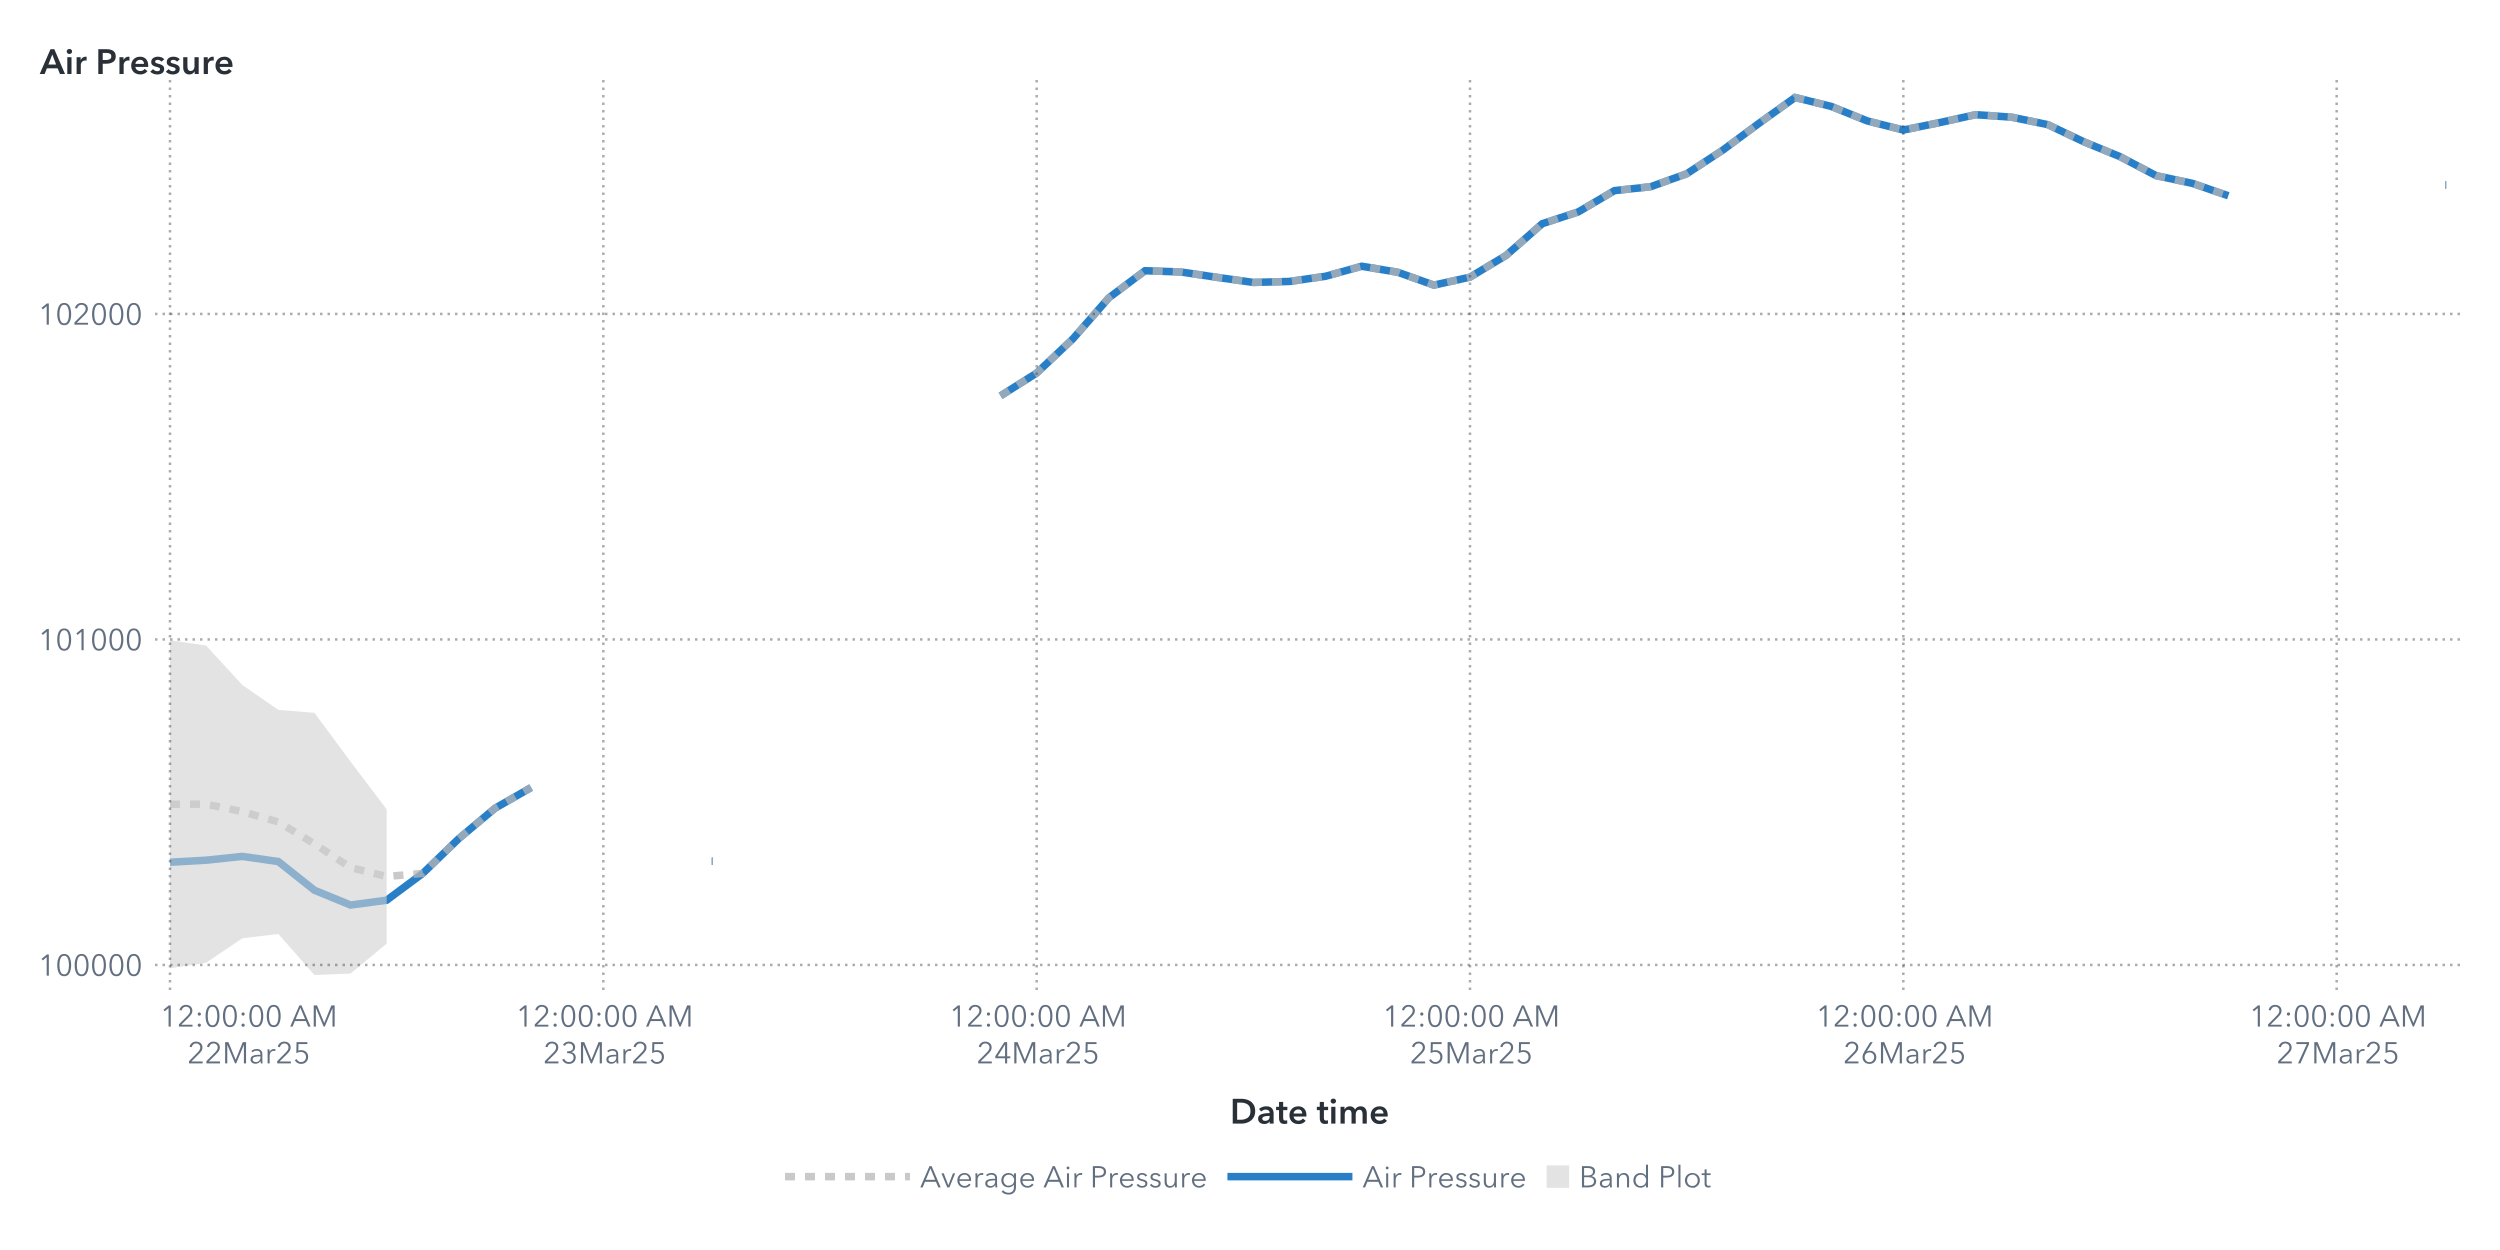
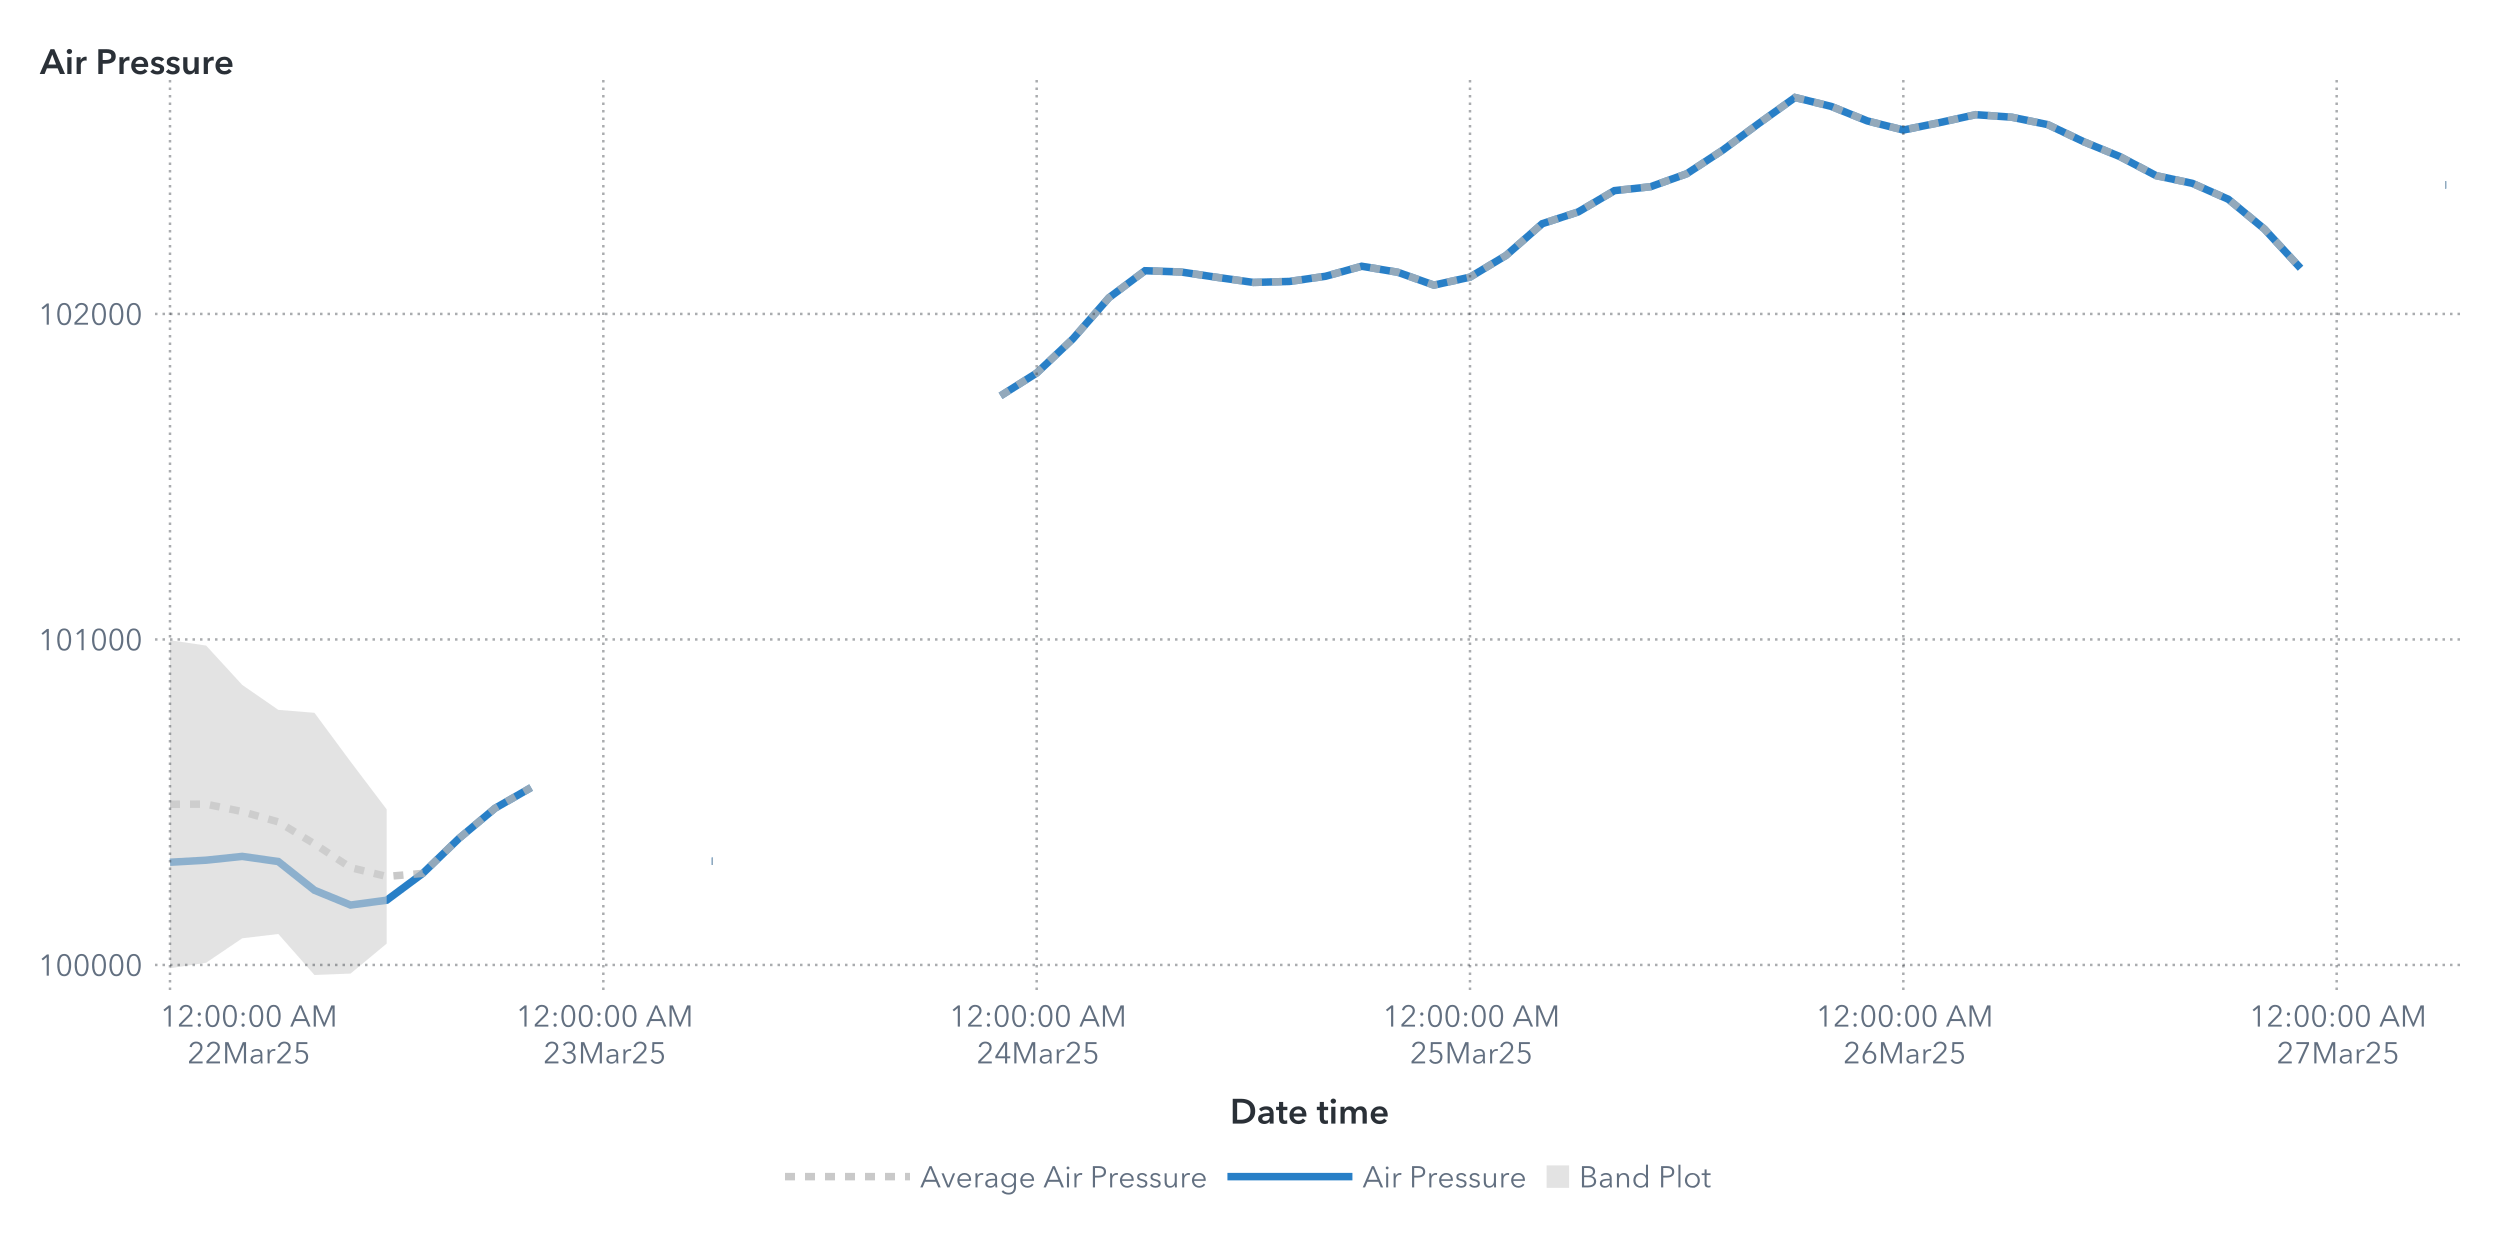
<svg xmlns="http://www.w3.org/2000/svg" xmlns:xlink="http://www.w3.org/1999/xlink" version="1.1" width="1000" height="500" viewBox="0 0 1000 500">
  <rect x="0" y="0" width="1000" height="500" fill="#ffffff">
</rect>
  <g>
    <rect x="0" y="0" rx="5" ry="5" width="1000.0" height="500.0" fill="#ffffff" opacity="0">
</rect>
    <rect x="0" y="0" rx="5" ry="5" width="1000.0" height="500.0" fill="#ffffff" opacity="0">
</rect>
    <rect x="0" y="0" rx="5" ry="5" width="1000.0" height="500.0" fill="#ffffff" opacity="0">
</rect>
    <rect x="0" y="0" rx="5" ry="5" width="1000.0" height="500.0" fill="#ffffff" opacity="0">
</rect>
    <g transform=" translate(16.0 -16.0)">
      <defs>
        <clipPath id="ClipPath0">
          <rect x="46" y="46" width="925" height="366">
</rect>
        </clipPath>
      </defs>
      <g clip-path="url(#ClipPath0)">
        <defs>
          <clipPath id="ClipPath1">
            <rect x="46" y="48" width="923" height="364">
</rect>
          </clipPath>
        </defs>
        <g clip-path="url(#ClipPath1)">
          <g transform="">
            <polyline id="Polyline_75" points="52.0,360.9  66.44,360.08  80.89,358.56  95.33,360.62  109.78,372.1  124.22,378.02  138.67,376.08  153.11,365.36  167.56,351.4  182.0,339.3  196.44,331.02 " fill="none" stroke="#287fc7" stroke-width="3.0">
</polyline>
            <polyline id="Polyline_75" points="268.67,360.5  269.17,360.5 " fill="none" stroke="#287fc7" stroke-width="3.0">
</polyline>
-             <polyline id="Polyline_75" points="384.22,174.33  398.67,165.21  413.11,151.58  427.56,135.1  442.0,124.29  456.44,124.8  470.89,126.95  485.33,128.97  499.78,128.58  514.22,126.51  528.67,122.5  543.11,124.9  557.56,130.05  572.0,126.86  586.44,118.16  600.89,105.48  615.33,100.75  629.78,92.25  644.22,90.69  658.67,85.51  673.11,76.05  687.56,65.35  702.0,55.0  716.44,58.55  730.89,64.36  745.33,68.01  759.78,65.06  774.22,61.87  788.67,62.88  803.11,65.85  817.56,72.73  832.0,78.66  846.44,86.26  860.89,89.33  875.33,94.31 " fill="none" stroke="#287fc7" stroke-width="3.0">
+             <polyline id="Polyline_75" points="384.22,174.33  398.67,165.21  413.11,151.58  427.56,135.1  442.0,124.29  456.44,124.8  470.89,126.95  485.33,128.97  499.78,128.58  514.22,126.51  528.67,122.5  543.11,124.9  557.56,130.05  572.0,126.86  586.44,118.16  600.89,105.48  615.33,100.75  629.78,92.25  644.22,90.69  658.67,85.51  673.11,76.05  687.56,65.35  702.0,55.0  716.44,58.55  730.89,64.36  745.33,68.01  759.78,65.06  774.22,61.87  788.67,62.88  803.11,65.85  817.56,72.73  832.0,78.66  846.44,86.26  860.89,89.33  875.33,95.71  889.78,107.63  904.22,123.29 " fill="none" stroke="#287fc7" stroke-width="3.0">
</polyline>
            <polyline id="Polyline_75" points="962.0,89.95  962.5,89.95 " fill="none" stroke="#287fc7" stroke-width="3.0">
</polyline>
          </g>
          <g transform="">
            <polyline id="Polyline_204" points="52.0,337.71  66.44,337.66  80.89,340.64  95.33,344.77  109.78,353.56  124.22,363.04  138.67,366.59  153.11,365.36  167.56,351.4  182.0,339.3  196.44,331.02 " fill="none" stroke="#b7b7b7" stroke-width="3.0" stroke-dasharray="4,4" opacity="0.75">
</polyline>
            <polyline id="Polyline_204" points="268.67,360.5  269.17,360.5 " fill="none" stroke="#b7b7b7" stroke-width="3.0" stroke-dasharray="4,4" opacity="0.75">
</polyline>
-             <polyline id="Polyline_204" points="384.22,174.33  398.67,165.21  413.11,151.58  427.56,135.1  442.0,124.29  456.44,124.8  470.89,126.95  485.33,128.97  499.78,128.58  514.22,126.51  528.67,122.5  543.11,124.9  557.56,130.05  572.0,126.86  586.44,118.16  600.89,105.48  615.33,100.75  629.78,92.25  644.22,90.69  658.67,85.51  673.11,76.05  687.56,65.35  702.0,55.0  716.44,58.55  730.89,64.36  745.33,68.01  759.78,65.06  774.22,61.87  788.67,62.88  803.11,65.85  817.56,72.73  832.0,78.66  846.44,86.26  860.89,89.33  875.33,94.31 " fill="none" stroke="#b7b7b7" stroke-width="3.0" stroke-dasharray="4,4" opacity="0.75">
+             <polyline id="Polyline_204" points="384.22,174.33  398.67,165.21  413.11,151.58  427.56,135.1  442.0,124.29  456.44,124.8  470.89,126.95  485.33,128.97  499.78,128.58  514.22,126.51  528.67,122.5  543.11,124.9  557.56,130.05  572.0,126.86  586.44,118.16  600.89,105.48  615.33,100.75  629.78,92.25  644.22,90.69  658.67,85.51  673.11,76.05  687.56,65.35  702.0,55.0  716.44,58.55  730.89,64.36  745.33,68.01  759.78,65.06  774.22,61.87  788.67,62.88  803.11,65.85  817.56,72.73  832.0,78.66  846.44,86.26  860.89,89.33  875.33,95.71  889.78,107.63  904.22,123.29 " fill="none" stroke="#b7b7b7" stroke-width="3.0" stroke-dasharray="4,4" opacity="0.75">
</polyline>
            <polyline id="Polyline_204" points="962.0,89.95  962.5,89.95 " fill="none" stroke="#b7b7b7" stroke-width="3.0" stroke-dasharray="4,4" opacity="0.75">
</polyline>
          </g>
          <g transform="">
            <polygon points="52.0,403.31  66.44,401.09  80.89,391.32  95.33,389.59  109.78,406.0  124.22,405.43  138.67,393.44  138.67,339.75  124.22,320.65  109.78,301.12  95.33,299.95  80.89,289.97  66.44,274.22  52.0,272.1 " fill="#d1d1d1" fill-opacity="0.6">
</polygon>
          </g>
        </g>
        <path d="M46.0 401.98L969.0 401.98" stroke="#2a3037" stroke-dasharray="1,2" fill="none" opacity="0.4">
</path>
        <path d="M46.0 271.78L969.0 271.78" stroke="#2a3037" stroke-dasharray="1,2" fill="none" opacity="0.4">
</path>
        <path d="M46.0 141.58L969.0 141.58" stroke="#2a3037" stroke-dasharray="1,2" fill="none" opacity="0.4">
</path>
        <path d="M52.0 412.0L52.0 48.0" stroke="#2a3037" stroke-dasharray="1,2" fill="none" opacity="0.4">
</path>
        <path d="M225.33 412.0L225.33 48.0" stroke="#2a3037" stroke-dasharray="1,2" fill="none" opacity="0.4">
</path>
        <path d="M398.67 412.0L398.67 48.0" stroke="#2a3037" stroke-dasharray="1,2" fill="none" opacity="0.4">
</path>
        <path d="M572.0 412.0L572.0 48.0" stroke="#2a3037" stroke-dasharray="1,2" fill="none" opacity="0.4">
</path>
        <path d="M745.33 412.0L745.33 48.0" stroke="#2a3037" stroke-dasharray="1,2" fill="none" opacity="0.4">
</path>
        <path d="M918.67 412.0L918.67 48.0" stroke="#2a3037" stroke-dasharray="1,2" fill="none" opacity="0.4">
</path>
      </g>
      <defs>
        <clipPath id="ClipPath2">
          <rect x="0" y="49" width="46" height="363">
</rect>
        </clipPath>
      </defs>
      <g clip-path="url(#ClipPath2)">
        <g fill="#626f80" stroke="#626f80" transform="translate(-0.76 406.28) scale(0.012 -0.012)">
          <defs>
            <path id="g49/TT0" d="M358.0 0 L286.0 0 L286.0 619.0 L158.0 510.0 L114.0 560.0 L294.0 708.0 L358.0 708.0 L358.0 0Z">
</path>
          </defs>
          <use x="0" y="0" xlink:href="#g49/TT0" />
          <defs>
            <path id="g48/TT0" d="M522.0 353.0Q 522.0,195.0  467.0,88.5 T 290.0,-18.0 Q 167.0,-18.0  112.5,88.5 T 58.0,353.0 Q 58.0,512.0  112.5,619.0 T 290.0,726.0 Q 412.0,726.0  467.0,618.5 T 522.0,353.0 Z M131.0 353.0Q 131.0,226.0  167.5,135.0 T 290.0,44.0 Q 375.0,44.0  412.0,135.5 T 449.0,353.0 Q 449.0,480.0  412.0,572.5 T 290.0,665.0 Q 204.0,665.0  167.5,573.0 T 131.0,353.0 Z">
</path>
          </defs>
          <use x="580.0" y="0" xlink:href="#g48/TT0" />
          <use x="1160.0" y="0" xlink:href="#g48/TT0" />
          <use x="1740.0" y="0" xlink:href="#g48/TT0" />
          <use x="2320.0" y="0" xlink:href="#g48/TT0" />
          <use x="2900.0" y="0" xlink:href="#g48/TT0" />
        </g>
        <text id="Text_462" x="41.0" y="406.28" font-size="9.0pt" font-family="Avenir Next for SAS" fill="#626f80" text-anchor="end" opacity="0">
100000</text>
        <g fill="#626f80" stroke="#626f80" transform="translate(-0.76 276.08) scale(0.012 -0.012)">
          <use x="0" y="0" xlink:href="#g49/TT0" />
          <use x="580.0" y="0" xlink:href="#g48/TT0" />
          <use x="1160.0" y="0" xlink:href="#g49/TT0" />
          <use x="1740.0" y="0" xlink:href="#g48/TT0" />
          <use x="2320.0" y="0" xlink:href="#g48/TT0" />
          <use x="2900.0" y="0" xlink:href="#g48/TT0" />
        </g>
        <text id="Text_463" x="41.0" y="276.08" font-size="9.0pt" font-family="Avenir Next for SAS" fill="#626f80" text-anchor="end" opacity="0">
101000</text>
        <g fill="#626f80" stroke="#626f80" transform="translate(-0.76 145.88) scale(0.012 -0.012)">
          <use x="0" y="0" xlink:href="#g49/TT0" />
          <use x="580.0" y="0" xlink:href="#g48/TT0" />
          <defs>
            <path id="g50/TT0" d="M51.0 0 L51.0 75.0 L341.0 368.0Q 380.0,408.0  403.0,447.0 T 426.0,530.0 Q 426.0,590.0  385.5,627.5 T 286.0,665.0 Q 230.0,665.0  191.0,630.0 T 140.0,539.0  L69.0 553.0Q 84.0,629.0  144.0,677.5 T 286.0,726.0 Q 344.0,726.0  392.5,703.5 T 470.0,637.0 T 499.0,531.0 Q 499.0,469.0  470.0,421.5 T 384.0,317.0  L129.0 64.0 L504.0 64.0 L504.0 0 L51.0 0Z">
</path>
          </defs>
          <use x="1160.0" y="0" xlink:href="#g50/TT0" />
          <use x="1740.0" y="0" xlink:href="#g48/TT0" />
          <use x="2320.0" y="0" xlink:href="#g48/TT0" />
          <use x="2900.0" y="0" xlink:href="#g48/TT0" />
        </g>
        <text id="Text_464" x="41.0" y="145.88" font-size="9.0pt" font-family="Avenir Next for SAS" fill="#626f80" text-anchor="end" opacity="0">
102000</text>
      </g>
      <g fill="#2a3037" stroke="#2a3037" transform="translate(0 45.59) scale(0.014 -0.014)">
        <defs>
          <path id="g65/TT1" d="M300.0 708.0 L409.0 708.0 L714.0 0 L570.0 0 L504.0 162.0 L197.0 162.0 L133.0 0 L-8.0 0 L300.0 708.0Z M460.0 270.0 L351.0 558.0 L240.0 270.0 L460.0 270.0Z">
</path>
        </defs>
        <use x="0" y="0" xlink:href="#g65/TT1" />
        <defs>
          <path id="g105/TT1" d="M133.0 715.0Q 166.0,715.0  188.5,694.5 T 211.0,643.0 Q 211.0,612.0  188.5,591.5 T 133.0,571.0 Q 101.0,571.0  79.0,592.5 T 57.0,643.0 Q 57.0,672.0  79.0,693.5 T 133.0,715.0 Z M74.0 480.0 L194.0 480.0 L194.0 0 L74.0 0 L74.0 480.0Z">
</path>
        </defs>
        <use x="706.0" y="0" xlink:href="#g105/TT1" />
        <defs>
          <path id="g114/TT1" d="M187.0 480.0 L187.0 400.0 L189.0 400.0Q 209.0,443.0  246.0,468.5 T 329.0,494.0 Q 346.0,494.0  358.0,491.0  L358.0 381.0Q 338.0,386.0  321.0,386.0 Q 272.0,386.0  243.0,363.0 T 203.0,310.5 T 192.0,257.0  L192.0 0 L72.0 0 L72.0 480.0 L187.0 480.0Z">
</path>
        </defs>
        <use x="974.0" y="0" xlink:href="#g114/TT1" />
        <defs>
          <path id="g80/TT1" d="M309.0 708.0Q 576.0,708.0  576.0,503.0 Q 576.0,393.0  500.0,343.0 T 301.0,293.0  L204.0 293.0 L204.0 0 L78.0 0 L78.0 708.0 L309.0 708.0Z M449.0 503.0Q 449.0,560.0  407.5,581.0 T 296.0,602.0  L204.0 602.0 L204.0 399.0 L292.0 399.0Q 363.0,399.0  406.0,422.0 T 449.0,503.0 Z">
</path>
        </defs>
        <use x="1588.0" y="0" xlink:href="#g80/TT1" />
        <use x="2198.0" y="0" xlink:href="#g114/TT1" />
        <defs>
          <path id="g101/TT1" d="M529.0 202.0 L164.0 202.0Q 168.0,152.0  208.0,118.0 T 301.0,84.0 Q 384.0,84.0  428.0,146.0  L508.0 82.0Q 437.0,-14.0  302.0,-14.0 Q 228.0,-14.0  169.5,16.5 T 77.5,104.0 T 44.0,237.0 Q 44.0,313.0  77.0,371.5 T 168.0,462.0 T 298.0,494.0 Q 402.0,494.0  466.0,427.0 T 530.0,234.0 Q 530.0,213.0  529.0,202.0 Z M297.0 404.0Q 244.0,404.0  206.0,371.0 T 164.0,288.0  L410.0 288.0Q 410.0,338.0  381.0,371.0 T 297.0,404.0 Z">
</path>
        </defs>
        <use x="2562.0" y="0" xlink:href="#g101/TT1" />
        <defs>
          <path id="g115/TT1" d="M230.0 404.0Q 198.0,404.0  175.5,391.0 T 153.0,352.0 Q 153.0,327.0  176.0,315.0 T 257.0,289.0 Q 325.0,273.0  368.5,241.0 T 412.0,146.0 Q 412.0,64.0  355.5,25.0 T 212.0,-14.0 Q 155.0,-14.0  102.0,7.0 T 15.0,65.0  L94.0 139.0Q 114.0,112.0  146.5,95.5 T 217.0,79.0 Q 248.0,79.0  271.0,93.0 T 294.0,136.0 Q 294.0,164.0  269.5,177.5 T 184.0,205.0 Q 119.0,221.0  80.5,250.5 T 42.0,341.0 Q 42.0,416.0  98.0,455.0 T 233.0,494.0 Q 287.0,494.0  336.0,475.0 T 413.0,421.0  L335.0 352.0Q 318.0,374.0  290.0,389.0 T 230.0,404.0 Z">
</path>
        </defs>
        <use x="3136.0" y="0" xlink:href="#g115/TT1" />
        <use x="3580.0" y="0" xlink:href="#g115/TT1" />
        <defs>
          <path id="g117/TT1" d="M396.0 0 L396.0 77.0 L394.0 77.0Q 377.0,39.0  336.5,12.5 T 245.0,-14.0 Q 157.0,-14.0  112.5,42.5 T 68.0,180.0  L68.0 480.0 L188.0 480.0 L188.0 214.0Q 188.0,86.0  278.0,86.0 Q 332.0,86.0  361.0,124.5 T 390.0,216.0  L390.0 480.0 L510.0 480.0 L510.0 0 L396.0 0Z">
</path>
        </defs>
        <use x="4024.0" y="0" xlink:href="#g117/TT1" />
        <use x="4606.0" y="0" xlink:href="#g114/TT1" />
        <use x="4970.0" y="0" xlink:href="#g101/TT1" />
      </g>
      <text id="Text_465" x="0" y="45.59" font-size="10.5pt" font-family="Avenir Next for SAS" font-weight="bold" fill="#2a3037" text-anchor="start" opacity="0">
Air Pressure</text>
      <defs>
        <clipPath id="ClipPath3">
          <rect x="46" y="412" width="922" height="57">
</rect>
        </clipPath>
      </defs>
      <g clip-path="url(#ClipPath3)">
        <g fill="#626f80" stroke="#626f80" transform="translate(48.0 426.65) scale(0.012 -0.012)">
          <use x="0" y="0" xlink:href="#g49/TT0" />
          <use x="580.0" y="0" xlink:href="#g50/TT0" />
          <defs>
            <path id="g58/TT0" d="M150.0 366.0Q 127.0,366.0  111.5,382.0 T 96.0,420.0 Q 96.0,442.0  111.5,458.0 T 150.0,474.0 Q 173.0,474.0  188.5,458.0 T 204.0,420.0 Q 204.0,398.0  188.5,382.0 T 150.0,366.0 Z M150.0 -6.0Q 127.0,-6.0  111.5,10.0 T 96.0,48.0 Q 96.0,70.0  111.5,86.0 T 150.0,102.0 Q 173.0,102.0  188.5,86.0 T 204.0,48.0 Q 204.0,26.0  188.5,10.0 T 150.0,-6.0 Z">
</path>
          </defs>
          <use x="1160.0" y="0" xlink:href="#g58/TT0" />
          <use x="1460.0" y="0" xlink:href="#g48/TT0" />
          <use x="2040.0" y="0" xlink:href="#g48/TT0" />
          <use x="2620.0" y="0" xlink:href="#g58/TT0" />
          <use x="2920.0" y="0" xlink:href="#g48/TT0" />
          <use x="3500.0" y="0" xlink:href="#g48/TT0" />
          <defs>
            <path id="g65/TT0" d="M89.0 0 L10.0 0 L316.0 708.0 L386.0 708.0 L690.0 0 L610.0 0 L532.0 186.0 L166.0 186.0 L89.0 0Z M193.0 252.0 L505.0 252.0 L349.0 628.0 L193.0 252.0Z">
</path>
          </defs>
          <use x="4330.0" y="0" xlink:href="#g65/TT0" />
          <defs>
            <path id="g77/TT0" d="M444.0 122.0 L445.0 122.0 L682.0 708.0 L792.0 708.0 L792.0 0 L720.0 0 L720.0 615.0 L718.0 615.0 L462.0 0 L424.0 0 L168.0 615.0 L166.0 615.0 L166.0 0 L94.0 0 L94.0 708.0 L204.0 708.0 L444.0 122.0Z">
</path>
          </defs>
          <use x="5030.0" y="0" xlink:href="#g77/TT0" />
        </g>
        <text x="83.0" y="426.65" font-size="9.0pt" font-family="Avenir Next for SAS" fill="#626f80" text-anchor="middle" opacity="0">
12:00:00 AM</text>
        <g fill="#626f80" stroke="#626f80" transform="translate(59.0 441.35) scale(0.012 -0.012)">
          <use x="0" y="0" xlink:href="#g50/TT0" />
          <use x="580.0" y="0" xlink:href="#g50/TT0" />
          <use x="1160.0" y="0" xlink:href="#g77/TT0" />
          <defs>
            <path id="g97/TT0" d="M260.0 423.0Q 220.0,423.0  183.0,408.0 T 121.0,368.0  L83.0 413.0Q 113.0,443.0  161.0,461.5 T 267.0,480.0 Q 347.0,480.0  398.0,436.0 T 449.0,310.0  L449.0 105.0Q 449.0,42.0  457.0,0  L396.0 0Q 389.0,40.0  389.0,76.0  L387.0 76.0Q 355.0,30.0  314.5,9.0 T 217.0,-12.0 Q 178.0,-12.0  141.0,2.5 T 79.5,49.0 T 55.0,130.0 Q 55.0,198.0  99.0,232.0 T 212.5,276.5 T 385.0,287.0  L385.0 302.0Q 385.0,362.0  353.0,392.5 T 260.0,423.0 Z M125.0 133.0Q 125.0,87.0  157.0,65.5 T 235.0,44.0 Q 304.0,44.0  344.5,89.0 T 385.0,199.0  L385.0 234.0 L365.0 234.0Q 259.0,234.0  192.0,213.5 T 125.0,133.0 Z">
</path>
          </defs>
          <use x="2046.0" y="0" xlink:href="#g97/TT0" />
          <defs>
            <path id="g114/TT0" d="M86.0 468.0 L151.0 468.0Q 155.0,418.0  155.0,388.0  L157.0 388.0Q 177.0,429.0  217.5,454.5 T 307.0,480.0 Q 334.0,480.0  352.0,475.0  L343.0 411.0Q 337.0,413.0  322.5,415.0 T 295.0,417.0 Q 236.0,417.0  197.0,372.5 T 158.0,240.0  L158.0 0 L90.0 0 L90.0 365.0Q 90.0,425.0  86.0,468.0 Z">
</path>
          </defs>
          <use x="2580.0" y="0" xlink:href="#g114/TT0" />
          <use x="2940.0" y="0" xlink:href="#g50/TT0" />
          <defs>
            <path id="g53/TT0" d="M180.0 644.0 L175.0 425.0Q 219.0,441.0  273.0,441.0 Q 339.0,441.0  391.5,413.0 T 473.5,334.5 T 503.0,219.0 Q 503.0,151.0  473.5,97.0 T 390.5,12.5 T 268.0,-18.0 Q 194.0,-18.0  140.0,16.0 T 56.0,111.0  L121.0 140.0Q 140.0,96.0  179.0,70.0 T 264.0,44.0 Q 311.0,44.0  349.0,66.0 T 408.5,126.5 T 430.0,212.0 Q 430.0,289.0  380.5,335.5 T 254.0,382.0 Q 180.0,382.0  107.0,343.0  L114.0 708.0 L475.0 708.0 L475.0 644.0 L180.0 644.0Z">
</path>
          </defs>
          <use x="3520.0" y="0" xlink:href="#g53/TT0" />
        </g>
        <text x="83.0" y="441.35" font-size="9.0pt" font-family="Avenir Next for SAS" fill="#626f80" text-anchor="middle" opacity="0">
22Mar25</text>
        <g fill="#626f80" stroke="#626f80" transform="translate(190.33 426.65) scale(0.012 -0.012)">
          <use x="0" y="0" xlink:href="#g49/TT0" />
          <use x="580.0" y="0" xlink:href="#g50/TT0" />
          <use x="1160.0" y="0" xlink:href="#g58/TT0" />
          <use x="1460.0" y="0" xlink:href="#g48/TT0" />
          <use x="2040.0" y="0" xlink:href="#g48/TT0" />
          <use x="2620.0" y="0" xlink:href="#g58/TT0" />
          <use x="2920.0" y="0" xlink:href="#g48/TT0" />
          <use x="3500.0" y="0" xlink:href="#g48/TT0" />
          <use x="4330.0" y="0" xlink:href="#g65/TT0" />
          <use x="5030.0" y="0" xlink:href="#g77/TT0" />
        </g>
        <text x="225.33" y="426.65" font-size="9.0pt" font-family="Avenir Next for SAS" fill="#626f80" text-anchor="middle" opacity="0">
12:00:00 AM</text>
        <g fill="#626f80" stroke="#626f80" transform="translate(201.33 441.35) scale(0.012 -0.012)">
          <use x="0" y="0" xlink:href="#g50/TT0" />
          <defs>
            <path id="g51/TT0" d="M245.0 402.0Q 319.0,402.0  364.5,433.5 T 410.0,532.0 Q 410.0,590.0  369.0,627.5 T 270.0,665.0 Q 226.0,665.0  191.0,643.5 T 135.0,582.0  L74.0 614.0Q 106.0,670.0  157.0,698.0 T 274.0,726.0 Q 331.0,726.0  378.0,703.5 T 453.0,638.0 T 481.0,536.0 Q 481.0,475.0  446.5,432.0 T 358.0,374.0  L358.0 372.0Q 421.0,359.0  461.0,312.0 T 501.0,196.0 Q 501.0,131.0  470.0,82.5 T 387.0,8.0 T 273.0,-18.0 Q 196.0,-18.0  137.5,19.5 T 49.0,127.0  L117.0 152.0Q 135.0,102.0  177.0,73.0 T 273.0,44.0 Q 314.0,44.0  350.0,62.5 T 407.5,115.5 T 429.0,196.0 Q 429.0,271.0  376.0,305.5 T 245.0,340.0  L214.0 340.0 L214.0 402.0 L245.0 402.0Z">
</path>
          </defs>
          <use x="580.0" y="0" xlink:href="#g51/TT0" />
          <use x="1160.0" y="0" xlink:href="#g77/TT0" />
          <use x="2046.0" y="0" xlink:href="#g97/TT0" />
          <use x="2580.0" y="0" xlink:href="#g114/TT0" />
          <use x="2940.0" y="0" xlink:href="#g50/TT0" />
          <use x="3520.0" y="0" xlink:href="#g53/TT0" />
        </g>
        <text x="225.33" y="441.35" font-size="9.0pt" font-family="Avenir Next for SAS" fill="#626f80" text-anchor="middle" opacity="0">
23Mar25</text>
        <g fill="#626f80" stroke="#626f80" transform="translate(363.67 426.65) scale(0.012 -0.012)">
          <use x="0" y="0" xlink:href="#g49/TT0" />
          <use x="580.0" y="0" xlink:href="#g50/TT0" />
          <use x="1160.0" y="0" xlink:href="#g58/TT0" />
          <use x="1460.0" y="0" xlink:href="#g48/TT0" />
          <use x="2040.0" y="0" xlink:href="#g48/TT0" />
          <use x="2620.0" y="0" xlink:href="#g58/TT0" />
          <use x="2920.0" y="0" xlink:href="#g48/TT0" />
          <use x="3500.0" y="0" xlink:href="#g48/TT0" />
          <use x="4330.0" y="0" xlink:href="#g65/TT0" />
          <use x="5030.0" y="0" xlink:href="#g77/TT0" />
        </g>
        <text x="398.67" y="426.65" font-size="9.0pt" font-family="Avenir Next for SAS" fill="#626f80" text-anchor="middle" opacity="0">
12:00:00 AM</text>
        <g fill="#626f80" stroke="#626f80" transform="translate(374.67 441.35) scale(0.012 -0.012)">
          <use x="0" y="0" xlink:href="#g50/TT0" />
          <defs>
            <path id="g52/TT0" d="M436.0 234.0 L540.0 234.0 L540.0 171.0 L436.0 171.0 L436.0 0 L366.0 0 L366.0 171.0 L42.0 171.0 L42.0 241.0 L342.0 708.0 L436.0 708.0 L436.0 234.0Z M366.0 627.0 L364.0 627.0 L117.0 234.0 L366.0 234.0 L366.0 627.0Z">
</path>
          </defs>
          <use x="580.0" y="0" xlink:href="#g52/TT0" />
          <use x="1160.0" y="0" xlink:href="#g77/TT0" />
          <use x="2046.0" y="0" xlink:href="#g97/TT0" />
          <use x="2580.0" y="0" xlink:href="#g114/TT0" />
          <use x="2940.0" y="0" xlink:href="#g50/TT0" />
          <use x="3520.0" y="0" xlink:href="#g53/TT0" />
        </g>
        <text x="398.67" y="441.35" font-size="9.0pt" font-family="Avenir Next for SAS" fill="#626f80" text-anchor="middle" opacity="0">
24Mar25</text>
        <g fill="#626f80" stroke="#626f80" transform="translate(537.0 426.65) scale(0.012 -0.012)">
          <use x="0" y="0" xlink:href="#g49/TT0" />
          <use x="580.0" y="0" xlink:href="#g50/TT0" />
          <use x="1160.0" y="0" xlink:href="#g58/TT0" />
          <use x="1460.0" y="0" xlink:href="#g48/TT0" />
          <use x="2040.0" y="0" xlink:href="#g48/TT0" />
          <use x="2620.0" y="0" xlink:href="#g58/TT0" />
          <use x="2920.0" y="0" xlink:href="#g48/TT0" />
          <use x="3500.0" y="0" xlink:href="#g48/TT0" />
          <use x="4330.0" y="0" xlink:href="#g65/TT0" />
          <use x="5030.0" y="0" xlink:href="#g77/TT0" />
        </g>
        <text x="572.0" y="426.65" font-size="9.0pt" font-family="Avenir Next for SAS" fill="#626f80" text-anchor="middle" opacity="0">
12:00:00 AM</text>
        <g fill="#626f80" stroke="#626f80" transform="translate(548.0 441.35) scale(0.012 -0.012)">
          <use x="0" y="0" xlink:href="#g50/TT0" />
          <use x="580.0" y="0" xlink:href="#g53/TT0" />
          <use x="1160.0" y="0" xlink:href="#g77/TT0" />
          <use x="2046.0" y="0" xlink:href="#g97/TT0" />
          <use x="2580.0" y="0" xlink:href="#g114/TT0" />
          <use x="2940.0" y="0" xlink:href="#g50/TT0" />
          <use x="3520.0" y="0" xlink:href="#g53/TT0" />
        </g>
        <text x="572.0" y="441.35" font-size="9.0pt" font-family="Avenir Next for SAS" fill="#626f80" text-anchor="middle" opacity="0">
25Mar25</text>
        <g fill="#626f80" stroke="#626f80" transform="translate(710.33 426.65) scale(0.012 -0.012)">
          <use x="0" y="0" xlink:href="#g49/TT0" />
          <use x="580.0" y="0" xlink:href="#g50/TT0" />
          <use x="1160.0" y="0" xlink:href="#g58/TT0" />
          <use x="1460.0" y="0" xlink:href="#g48/TT0" />
          <use x="2040.0" y="0" xlink:href="#g48/TT0" />
          <use x="2620.0" y="0" xlink:href="#g58/TT0" />
          <use x="2920.0" y="0" xlink:href="#g48/TT0" />
          <use x="3500.0" y="0" xlink:href="#g48/TT0" />
          <use x="4330.0" y="0" xlink:href="#g65/TT0" />
          <use x="5030.0" y="0" xlink:href="#g77/TT0" />
        </g>
        <text x="745.33" y="426.65" font-size="9.0pt" font-family="Avenir Next for SAS" fill="#626f80" text-anchor="middle" opacity="0">
12:00:00 AM</text>
        <g fill="#626f80" stroke="#626f80" transform="translate(721.33 441.35) scale(0.012 -0.012)">
          <use x="0" y="0" xlink:href="#g50/TT0" />
          <defs>
            <path id="g54/TT0" d="M203.0 397.0Q 218.0,409.0  247.0,416.0 T 304.0,423.0 Q 365.0,423.0  414.5,395.5 T 492.0,318.0 T 520.0,205.0 Q 520.0,140.0  490.5,89.5 T 408.5,10.5 T 290.0,-18.0 Q 224.0,-18.0  171.5,10.5 T 89.5,89.5 T 60.0,205.0 Q 60.0,255.0  77.0,301.5 T 124.0,397.0  L317.0 708.0 L400.0 708.0 L201.0 399.0 L203.0 397.0Z M290.0 43.0Q 336.0,43.0  372.0,64.0 T 428.0,122.0 T 448.0,205.0 Q 448.0,275.0  405.0,320.0 T 290.0,365.0 Q 218.0,365.0  175.0,320.0 T 132.0,205.0 Q 132.0,159.0  152.0,122.0 T 208.0,64.0 T 244.0,43.0 Z">
</path>
          </defs>
          <use x="580.0" y="0" xlink:href="#g54/TT0" />
          <use x="1160.0" y="0" xlink:href="#g77/TT0" />
          <use x="2046.0" y="0" xlink:href="#g97/TT0" />
          <use x="2580.0" y="0" xlink:href="#g114/TT0" />
          <use x="2940.0" y="0" xlink:href="#g50/TT0" />
          <use x="3520.0" y="0" xlink:href="#g53/TT0" />
        </g>
        <text x="745.33" y="441.35" font-size="9.0pt" font-family="Avenir Next for SAS" fill="#626f80" text-anchor="middle" opacity="0">
26Mar25</text>
        <g fill="#626f80" stroke="#626f80" transform="translate(883.67 426.65) scale(0.012 -0.012)">
          <use x="0" y="0" xlink:href="#g49/TT0" />
          <use x="580.0" y="0" xlink:href="#g50/TT0" />
          <use x="1160.0" y="0" xlink:href="#g58/TT0" />
          <use x="1460.0" y="0" xlink:href="#g48/TT0" />
          <use x="2040.0" y="0" xlink:href="#g48/TT0" />
          <use x="2620.0" y="0" xlink:href="#g58/TT0" />
          <use x="2920.0" y="0" xlink:href="#g48/TT0" />
          <use x="3500.0" y="0" xlink:href="#g48/TT0" />
          <use x="4330.0" y="0" xlink:href="#g65/TT0" />
          <use x="5030.0" y="0" xlink:href="#g77/TT0" />
        </g>
        <text x="918.67" y="426.65" font-size="9.0pt" font-family="Avenir Next for SAS" fill="#626f80" text-anchor="middle" opacity="0">
12:00:00 AM</text>
        <g fill="#626f80" stroke="#626f80" transform="translate(894.67 441.35) scale(0.012 -0.012)">
          <use x="0" y="0" xlink:href="#g50/TT0" />
          <defs>
            <path id="g55/TT0" d="M498.0 642.0 L213.0 0 L132.0 0 L425.0 644.0 L78.0 644.0 L78.0 708.0 L498.0 708.0 L498.0 642.0Z">
</path>
          </defs>
          <use x="580.0" y="0" xlink:href="#g55/TT0" />
          <use x="1160.0" y="0" xlink:href="#g77/TT0" />
          <use x="2046.0" y="0" xlink:href="#g97/TT0" />
          <use x="2580.0" y="0" xlink:href="#g114/TT0" />
          <use x="2940.0" y="0" xlink:href="#g50/TT0" />
          <use x="3520.0" y="0" xlink:href="#g53/TT0" />
        </g>
        <text x="918.67" y="441.35" font-size="9.0pt" font-family="Avenir Next for SAS" fill="#626f80" text-anchor="middle" opacity="0">
27Mar25</text>
      </g>
      <g fill="#2a3037" stroke="#2a3037" transform="translate(476.0 465.44) scale(0.014 -0.014)">
        <defs>
          <path id="g68/TT1" d="M329.0 708.0Q 430.0,708.0  518.5,673.0 T 663.5,558.5 T 720.0,354.0 Q 720.0,237.0  663.0,157.0 T 516.5,38.5 T 329.0,0  L78.0 0 L78.0 708.0 L329.0 708.0Z M585.0 354.0Q 585.0,492.0  506.0,546.0 T 309.0,600.0  L204.0 600.0 L204.0 110.0 L309.0 110.0Q 424.0,110.0  504.5,166.5 T 585.0,354.0 Z">
</path>
        </defs>
        <use x="0" y="0" xlink:href="#g68/TT1" />
        <defs>
          <path id="g97/TT1" d="M367.0 61.0Q 349.0,29.0  308.5,8.5 T 218.0,-12.0 Q 175.0,-12.0  134.0,3.0 T 65.5,51.5 T 38.0,137.0 Q 38.0,233.0  131.0,266.5 T 368.0,300.0  L368.0 312.0Q 368.0,354.0  337.0,377.0 T 258.0,400.0 Q 221.0,400.0  186.0,384.5 T 127.0,345.0  L65.0 418.0Q 105.0,455.0  158.5,474.5 T 268.0,494.0 Q 385.0,494.0  433.5,436.0 T 482.0,292.0  L482.0 0 L370.0 0 L370.0 61.0 L367.0 61.0Z M341.0 219.0Q 158.0,219.0  158.0,139.0 Q 158.0,107.0  182.5,93.0 T 242.0,79.0 Q 303.0,79.0  335.5,111.5 T 368.0,202.0  L368.0 219.0 L341.0 219.0Z">
</path>
        </defs>
        <use x="764.0" y="0" xlink:href="#g97/TT1" />
        <defs>
          <path id="g116/TT1" d="M3.0 480.0 L87.0 480.0 L87.0 619.0 L205.0 619.0 L205.0 480.0 L325.0 480.0 L325.0 384.0 L205.0 384.0 L205.0 161.0Q 205.0,125.0  218.0,106.0 T 268.0,87.0 Q 299.0,87.0  319.0,97.0  L323.0 3.0Q 289.0,-10.0  243.0,-10.0 Q 155.0,-10.0  121.0,35.5 T 87.0,160.0  L87.0 384.0 L3.0 384.0 L3.0 480.0Z">
</path>
        </defs>
        <use x="1314.0" y="0" xlink:href="#g116/TT1" />
        <use x="1654.0" y="0" xlink:href="#g101/TT1" />
        <use x="2478.0" y="0" xlink:href="#g116/TT1" />
        <use x="2818.0" y="0" xlink:href="#g105/TT1" />
        <defs>
          <path id="g109/TT1" d="M822.0 300.0 L822.0 0 L702.0 0 L702.0 266.0Q 702.0,394.0  612.0,394.0 Q 560.0,394.0  533.0,354.5 T 506.0,262.0  L506.0 0 L386.0 0 L386.0 290.0Q 386.0,337.0  363.5,365.5 T 297.0,394.0 Q 246.0,394.0  219.0,355.5 T 192.0,264.0  L192.0 0 L72.0 0 L72.0 480.0 L186.0 480.0 L186.0 403.0 L188.0 403.0Q 205.0,442.0  244.0,468.0 T 337.0,494.0 Q 390.0,494.0  428.0,470.0 T 487.0,403.0 Q 511.0,447.0  551.5,470.5 T 645.0,494.0 Q 733.0,494.0  777.5,437.5 T 822.0,300.0 Z">
</path>
        </defs>
        <use x="3086.0" y="0" xlink:href="#g109/TT1" />
        <use x="3976.0" y="0" xlink:href="#g101/TT1" />
      </g>
      <text id="Text_467" x="507.0" y="465.44" font-size="10.5pt" font-family="Avenir Next for SAS" font-weight="bold" fill="#2a3037" text-anchor="middle" opacity="0">
Date time</text>
    </g>
    <g transform=" translate(16.0 -16.0)">
</g>
    <g transform=" translate(16.0 -16.0)">
</g>
    <g transform=" translate(16.0 -16.0)">
      <rect x="292.0" y="473.3" rx="5" ry="5" width="382.42" height="26.7" fill="#ffffff">
</rect>
      <path d="M298.0 486.65L348.0 486.65" stroke="#b7b7b7" stroke-dasharray="4,4" stroke-width="3.0" fill="none" opacity="0.75">
</path>
      <g fill="#626f80" stroke="#626f80" transform="translate(352.0 490.95) scale(0.012 -0.012)">
        <use x="0" y="0" xlink:href="#g65/TT0" />
        <defs>
          <path id="g118/TT0" d="M282.0 0 L207.0 0 L16.0 468.0 L92.0 468.0 L244.0 72.0 L246.0 72.0 L399.0 468.0 L472.0 468.0 L282.0 0Z">
</path>
        </defs>
        <use x="700.0" y="0" xlink:href="#g118/TT0" />
        <defs>
          <path id="g101/TT0" d="M515.0 216.0 L127.0 216.0Q 128.0,169.0  150.5,130.5 T 212.0,69.0 T 298.0,46.0 Q 347.0,46.0  387.0,69.5 T 448.0,127.0  L499.0 87.0Q 421.0,-12.0  298.0,-12.0 Q 229.0,-12.0  174.0,20.0 T 87.5,108.0 T 56.0,234.0 Q 56.0,303.0  87.0,359.5 T 172.0,448.0 T 292.0,480.0 Q 363.0,480.0  413.5,449.5 T 490.0,366.0 T 516.0,248.0 Q 516.0,228.0  515.0,216.0 Z M292.0 423.0Q 248.0,423.0  211.5,402.0 T 153.0,345.5 T 128.0,270.0  L447.0 270.0Q 444.0,338.0  403.5,380.5 T 292.0,423.0 Z">
</path>
        </defs>
        <use x="1188.0" y="0" xlink:href="#g101/TT0" />
        <use x="1760.0" y="0" xlink:href="#g114/TT0" />
        <use x="2120.0" y="0" xlink:href="#g97/TT0" />
        <defs>
          <path id="g103/TT0" d="M294.0 -180.0Q 389.0,-180.0  433.0,-129.0 T 477.0,4.0  L477.0 92.0 L475.0 92.0Q 449.0,50.0  399.5,25.0 T 298.0,0 Q 226.0,0  171.0,30.5 T 86.0,115.5 T 56.0,238.0 Q 56.0,305.0  86.5,360.0 T 172.0,447.5 T 298.0,480.0 Q 351.0,480.0  399.5,455.5 T 475.0,387.0  L477.0 387.0 L477.0 468.0 L545.0 468.0 L545.0 4.0Q 545.0,-56.0  523.0,-110.5 T 444.0,-202.5 T 291.0,-240.0 Q 227.0,-240.0  167.5,-215.0 T 66.0,-146.0  L115.0 -94.0Q 144.0,-131.0  193.0,-155.5 T 294.0,-180.0 Z M305.0 58.0Q 357.0,58.0  398.0,81.0 T 462.0,145.5 T 485.0,240.0 Q 485.0,289.0  461.5,331.0 T 397.0,398.0 T 305.0,423.0 Q 250.0,423.0  210.0,398.0 T 149.0,331.5 T 128.0,240.0 Q 128.0,190.0  149.0,148.5 T 210.0,82.5 T 250.0,58.0 Z">
</path>
        </defs>
        <use x="2654.0" y="0" xlink:href="#g103/TT0" />
        <use x="3286.0" y="0" xlink:href="#g101/TT0" />
        <use x="4108.0" y="0" xlink:href="#g65/TT0" />
        <defs>
          <path id="g105/TT0" d="M125.0 600.0Q 106.0,600.0  91.5,614.0 T 77.0,648.0 Q 77.0,668.0  91.5,682.0 T 125.0,696.0 Q 144.0,696.0  158.5,682.0 T 173.0,648.0 Q 173.0,628.0  158.5,614.0 T 125.0,600.0 Z M159.0 0 L91.0 0 L91.0 468.0 L159.0 468.0 L159.0 0Z">
</path>
        </defs>
        <use x="4808.0" y="0" xlink:href="#g105/TT0" />
        <use x="5058.0" y="0" xlink:href="#g114/TT0" />
        <defs>
          <path id="g80/TT0" d="M294.0 708.0Q 405.0,708.0  469.0,660.0 T 533.0,519.0 Q 533.0,426.0  468.0,377.5 T 292.0,329.0  L166.0 329.0 L166.0 0 L94.0 0 L94.0 708.0 L294.0 708.0Z M288.0 390.0Q 372.0,390.0  416.5,423.0 T 461.0,519.0 Q 461.0,583.0  416.5,614.5 T 288.0,646.0  L166.0 646.0 L166.0 390.0 L288.0 390.0Z">
</path>
        </defs>
        <use x="5668.0" y="0" xlink:href="#g80/TT0" />
        <use x="6248.0" y="0" xlink:href="#g114/TT0" />
        <use x="6608.0" y="0" xlink:href="#g101/TT0" />
        <defs>
          <path id="g115/TT0" d="M224.0 423.0Q 183.0,423.0  154.0,404.5 T 125.0,350.0 Q 125.0,318.0  151.0,300.0 T 237.0,270.0 Q 320.0,253.0  359.5,220.0 T 399.0,133.0 Q 399.0,59.0  347.5,23.5 T 223.0,-12.0 Q 167.0,-12.0  118.0,11.0 T 38.0,79.0  L92.0 119.0Q 111.0,87.0  146.5,66.5 T 222.0,46.0 Q 270.0,46.0  301.0,65.5 T 332.0,128.0 Q 332.0,163.0  299.5,182.0 T 194.0,218.0 Q 136.0,232.0  98.0,258.5 T 60.0,344.0 Q 60.0,411.0  108.5,445.5 T 227.0,480.0 Q 277.0,480.0  323.0,457.5 T 391.0,396.0  L339.0 357.0Q 324.0,387.0  293.0,405.0 T 224.0,423.0 Z">
</path>
        </defs>
        <use x="7180.0" y="0" xlink:href="#g115/TT0" />
        <use x="7624.0" y="0" xlink:href="#g115/TT0" />
        <defs>
          <path id="g117/TT0" d="M426.0 80.0 L424.0 80.0Q 405.0,40.0  359.5,14.0 T 264.0,-12.0 Q 177.0,-12.0  131.5,40.0 T 86.0,181.0  L86.0 468.0 L154.0 468.0 L154.0 209.0Q 154.0,130.0  182.5,87.5 T 281.0,45.0 Q 319.0,45.0  351.0,65.5 T 403.0,127.0 T 423.0,228.0  L423.0 468.0 L491.0 468.0 L491.0 103.0Q 491.0,43.0  495.0,0  L430.0 0Q 426.0,50.0  426.0,80.0 Z">
</path>
        </defs>
        <use x="8068.0" y="0" xlink:href="#g117/TT0" />
        <use x="8649.0" y="0" xlink:href="#g114/TT0" />
        <use x="9009.0" y="0" xlink:href="#g101/TT0" />
      </g>
      <text x="352.0" y="490.95" font-size="9.0pt" font-family="Avenir Next for SAS" fill="#626f80" text-anchor="start" opacity="0">
Average Air Pressure</text>
      <path d="M474.97 486.65L524.97 486.65Z" stroke="#287fc7" stroke-width="3.0" fill="none">
</path>
      <g fill="#626f80" stroke="#626f80" transform="translate(528.97 490.95) scale(0.012 -0.012)">
        <use x="0" y="0" xlink:href="#g65/TT0" />
        <use x="700.0" y="0" xlink:href="#g105/TT0" />
        <use x="950.0" y="0" xlink:href="#g114/TT0" />
        <use x="1560.0" y="0" xlink:href="#g80/TT0" />
        <use x="2140.0" y="0" xlink:href="#g114/TT0" />
        <use x="2500.0" y="0" xlink:href="#g101/TT0" />
        <use x="3072.0" y="0" xlink:href="#g115/TT0" />
        <use x="3516.0" y="0" xlink:href="#g115/TT0" />
        <use x="3960.0" y="0" xlink:href="#g117/TT0" />
        <use x="4541.0" y="0" xlink:href="#g114/TT0" />
        <use x="4901.0" y="0" xlink:href="#g101/TT0" />
      </g>
      <text x="528.97" y="490.95" font-size="9.0pt" font-family="Avenir Next for SAS" fill="#626f80" text-anchor="start" opacity="0">
Air Pressure</text>
      <rect x="602.65" y="482.15" width="9.0" height="9.0" fill="#d1d1d1" opacity="0.6">
</rect>
      <g fill="#626f80" stroke="#626f80" transform="translate(615.65 490.95) scale(0.012 -0.012)">
        <defs>
          <path id="g66/TT0" d="M305.0 708.0Q 401.0,708.0  467.0,666.0 T 533.0,527.0 Q 533.0,471.0  498.5,429.5 T 408.0,375.0  L408.0 373.0Q 479.0,365.0  523.5,318.0 T 568.0,196.0 Q 568.0,137.0  536.0,93.0 T 444.0,24.5 T 304.0,0  L94.0 0 L94.0 708.0 L305.0 708.0Z M311.0 398.0Q 372.0,398.0  416.5,428.0 T 461.0,522.0 Q 461.0,586.0  414.0,616.0 T 291.0,646.0  L166.0 646.0 L166.0 398.0 L311.0 398.0Z M300.0 62.0Q 385.0,62.0  440.0,96.0 T 495.0,200.0 Q 495.0,269.0  448.0,304.0 T 313.0,339.0  L166.0 339.0 L166.0 62.0 L300.0 62.0Z">
</path>
        </defs>
        <use x="0" y="0" xlink:href="#g66/TT0" />
        <use x="636.0" y="0" xlink:href="#g97/TT0" />
        <defs>
          <path id="g110/TT0" d="M155.0 388.0 L157.0 388.0Q 176.0,428.0  221.5,454.0 T 317.0,480.0 Q 404.0,480.0  449.5,428.0 T 495.0,287.0  L495.0 0 L427.0 0 L427.0 259.0Q 427.0,338.0  398.5,380.5 T 300.0,423.0 Q 262.0,423.0  230.0,402.5 T 178.0,341.0 T 158.0,240.0  L158.0 0 L90.0 0 L90.0 365.0Q 90.0,425.0  86.0,468.0  L151.0 468.0Q 155.0,418.0  155.0,388.0 Z">
</path>
        </defs>
        <use x="1170.0" y="0" xlink:href="#g110/TT0" />
        <defs>
          <path id="g100/TT0" d="M298.0 -12.0Q 227.0,-12.0  171.5,20.5 T 86.0,109.0 T 56.0,234.0 Q 56.0,303.0  86.0,359.0 T 171.5,447.5 T 298.0,480.0 Q 350.0,480.0  398.0,455.5 T 475.0,387.0  L477.0 387.0 L477.0 756.0 L545.0 756.0 L545.0 0 L477.0 0 L477.0 79.0 L475.0 79.0Q 446.0,36.0  398.0,12.0 T 298.0,-12.0 Z M305.0 46.0Q 357.0,46.0  398.0,70.5 T 462.0,138.0 T 485.0,234.0 Q 485.0,287.0  462.0,330.0 T 398.0,398.0 T 305.0,423.0 Q 250.0,423.0  210.0,398.0 T 149.0,330.0 T 128.0,234.0 Q 128.0,181.0  149.0,138.5 T 210.0,71.0 T 250.0,46.0 Z">
</path>
        </defs>
        <use x="1751.0" y="0" xlink:href="#g100/TT0" />
        <use x="2638.0" y="0" xlink:href="#g80/TT0" />
        <defs>
          <path id="g108/TT0" d="M160.0 0 L92.0 0 L92.0 756.0 L160.0 756.0 L160.0 0Z">
</path>
        </defs>
        <use x="3218.0" y="0" xlink:href="#g108/TT0" />
        <defs>
          <path id="g111/TT0" d="M305.0 -12.0Q 234.0,-12.0  177.0,20.0 T 88.0,108.0 T 56.0,234.0 Q 56.0,304.0  88.0,360.0 T 177.0,448.0 T 305.0,480.0 Q 377.0,480.0  434.0,448.0 T 523.0,360.0 T 555.0,234.0 Q 555.0,164.0  523.0,108.0 T 434.0,20.0 T 377.0,-12.0 Z M305.0 423.0Q 252.0,423.0  212.0,398.0 T 150.0,330.0 T 128.0,234.0 Q 128.0,181.0  150.0,138.5 T 212.0,71.0 T 305.0,46.0 Q 358.0,46.0  398.5,71.0 T 461.0,138.5 T 483.0,234.0 Q 483.0,287.0  461.0,330.0 T 398.5,398.0 T 358.0,423.0 Z">
</path>
        </defs>
        <use x="3470.0" y="0" xlink:href="#g111/TT0" />
        <defs>
          <path id="g116/TT0" d="M169.0 411.0 L169.0 138.0Q 169.0,89.0  187.0,70.5 T 239.0,52.0 Q 268.0,52.0  298.0,67.0  L301.0 8.0Q 264.0,-6.0  221.0,-6.0 Q 173.0,-6.0  137.0,22.0 T 101.0,119.0  L101.0 411.0 L4.0 411.0 L4.0 468.0 L101.0 468.0 L101.0 600.0 L169.0 600.0 L169.0 468.0 L301.0 468.0 L301.0 411.0 L169.0 411.0Z">
</path>
        </defs>
        <use x="4081.0" y="0" xlink:href="#g116/TT0" />
      </g>
      <text x="615.65" y="490.95" font-size="9.0pt" font-family="Avenir Next for SAS" fill="#626f80" text-anchor="start" opacity="0">
Band Plot</text>
    </g>
  </g>
</svg>
